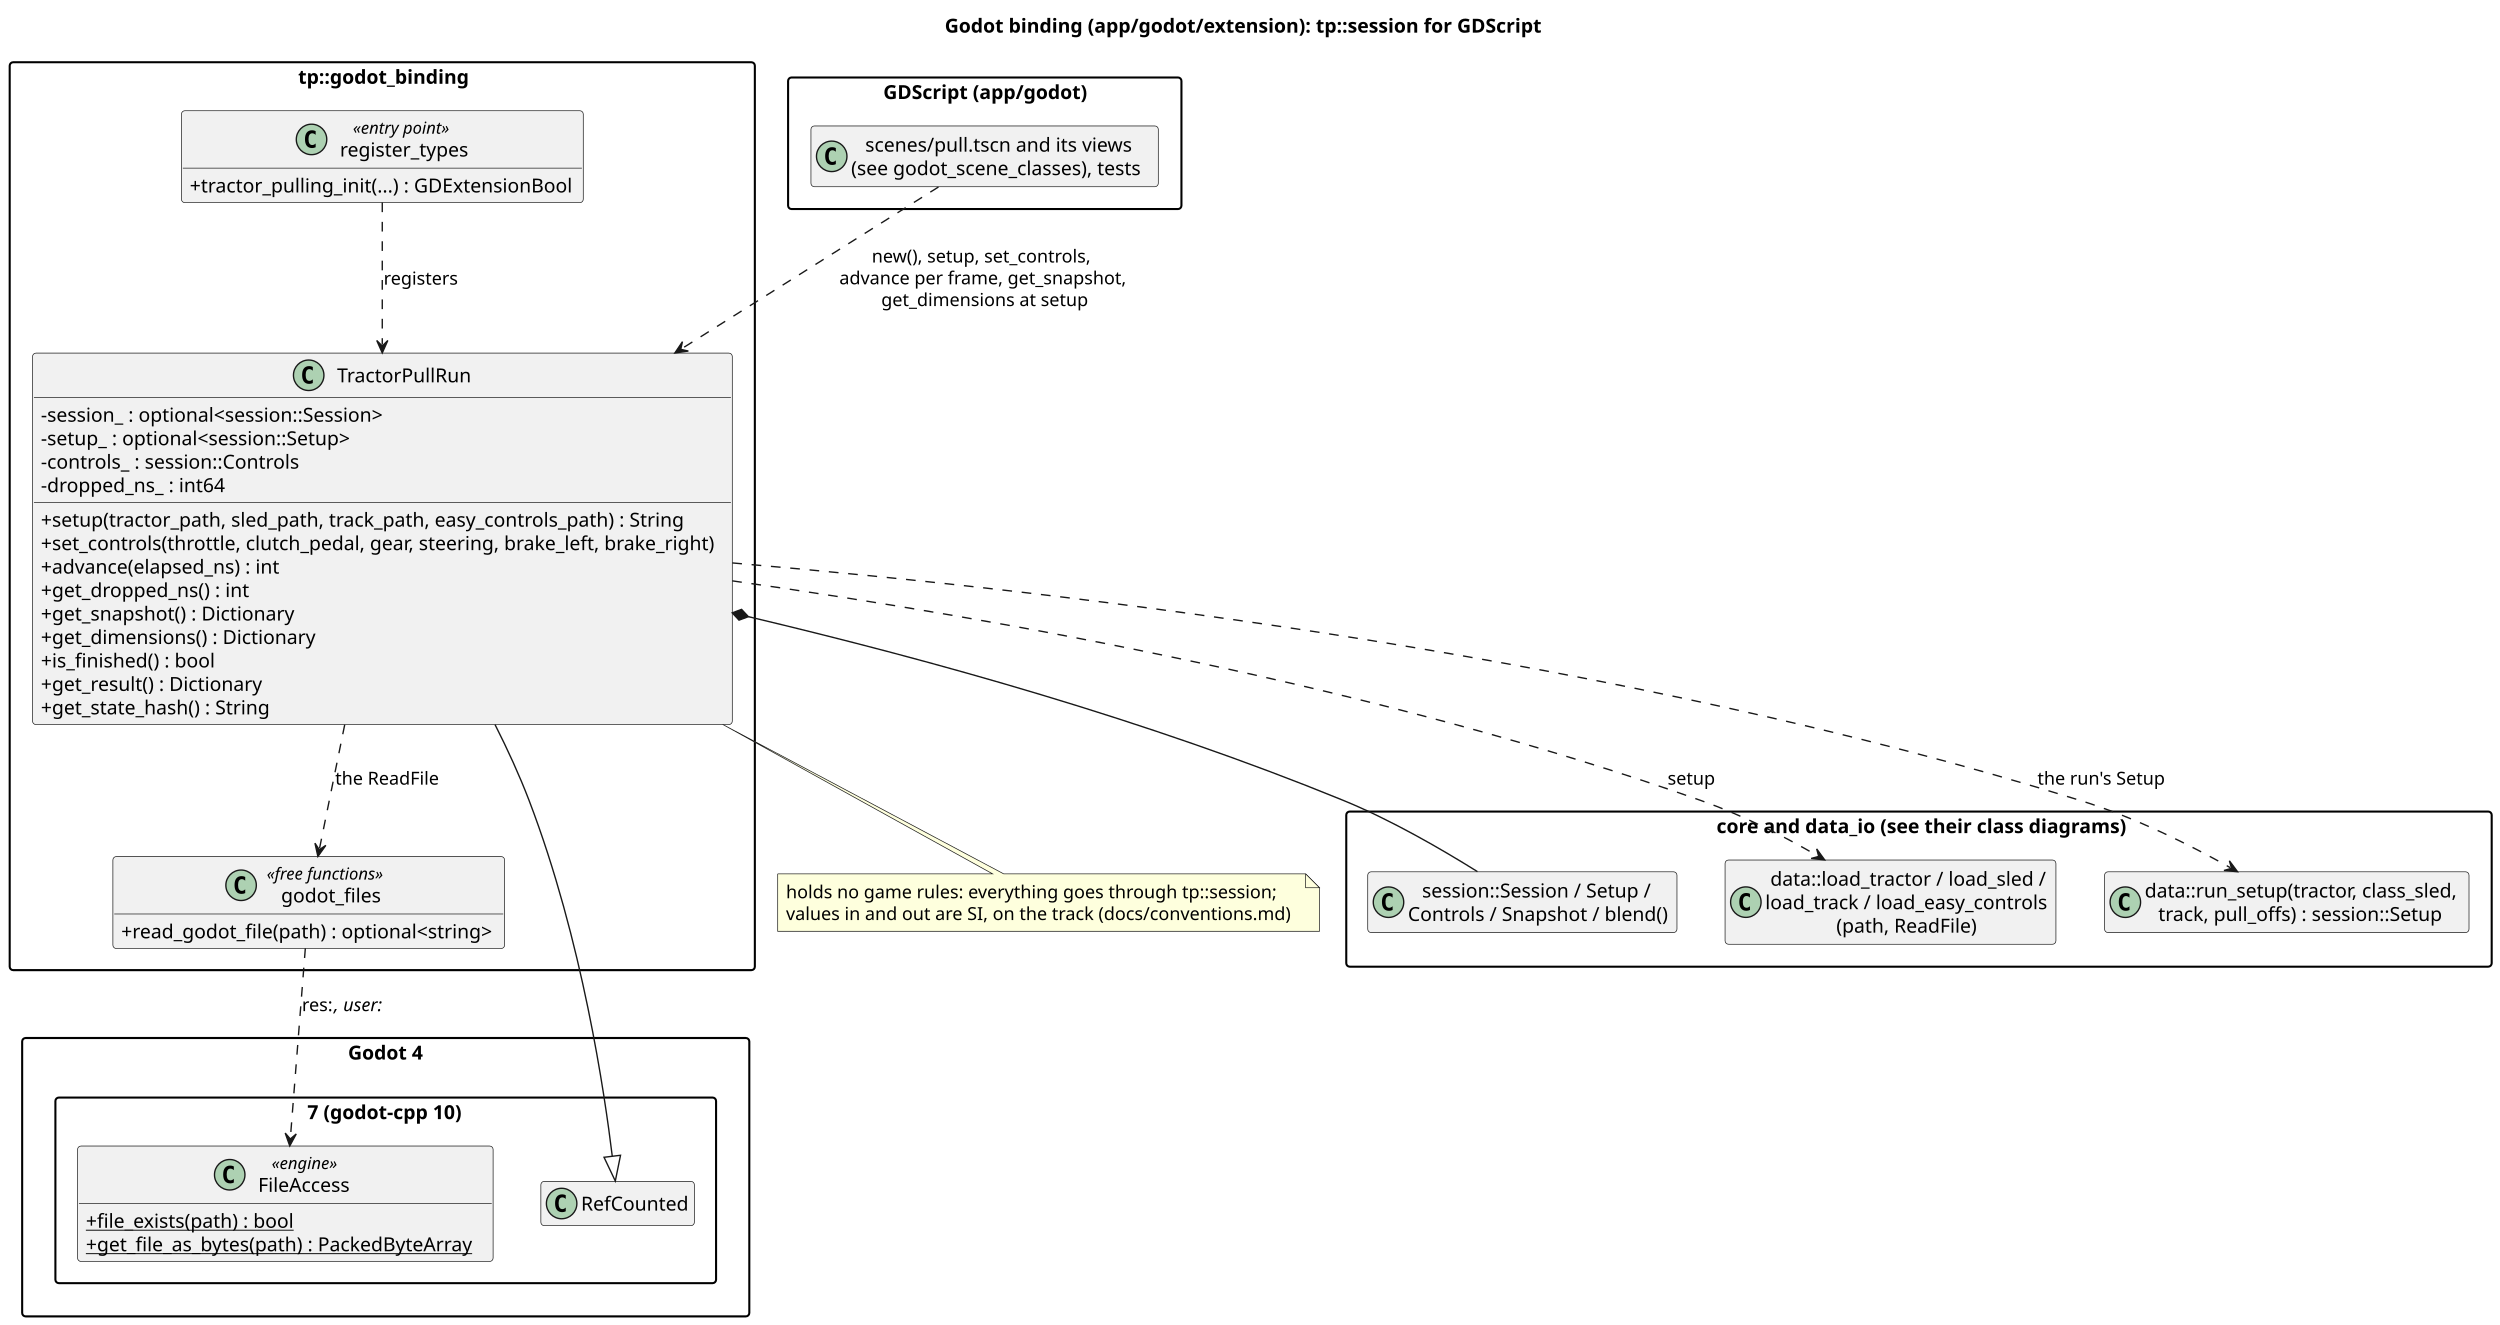
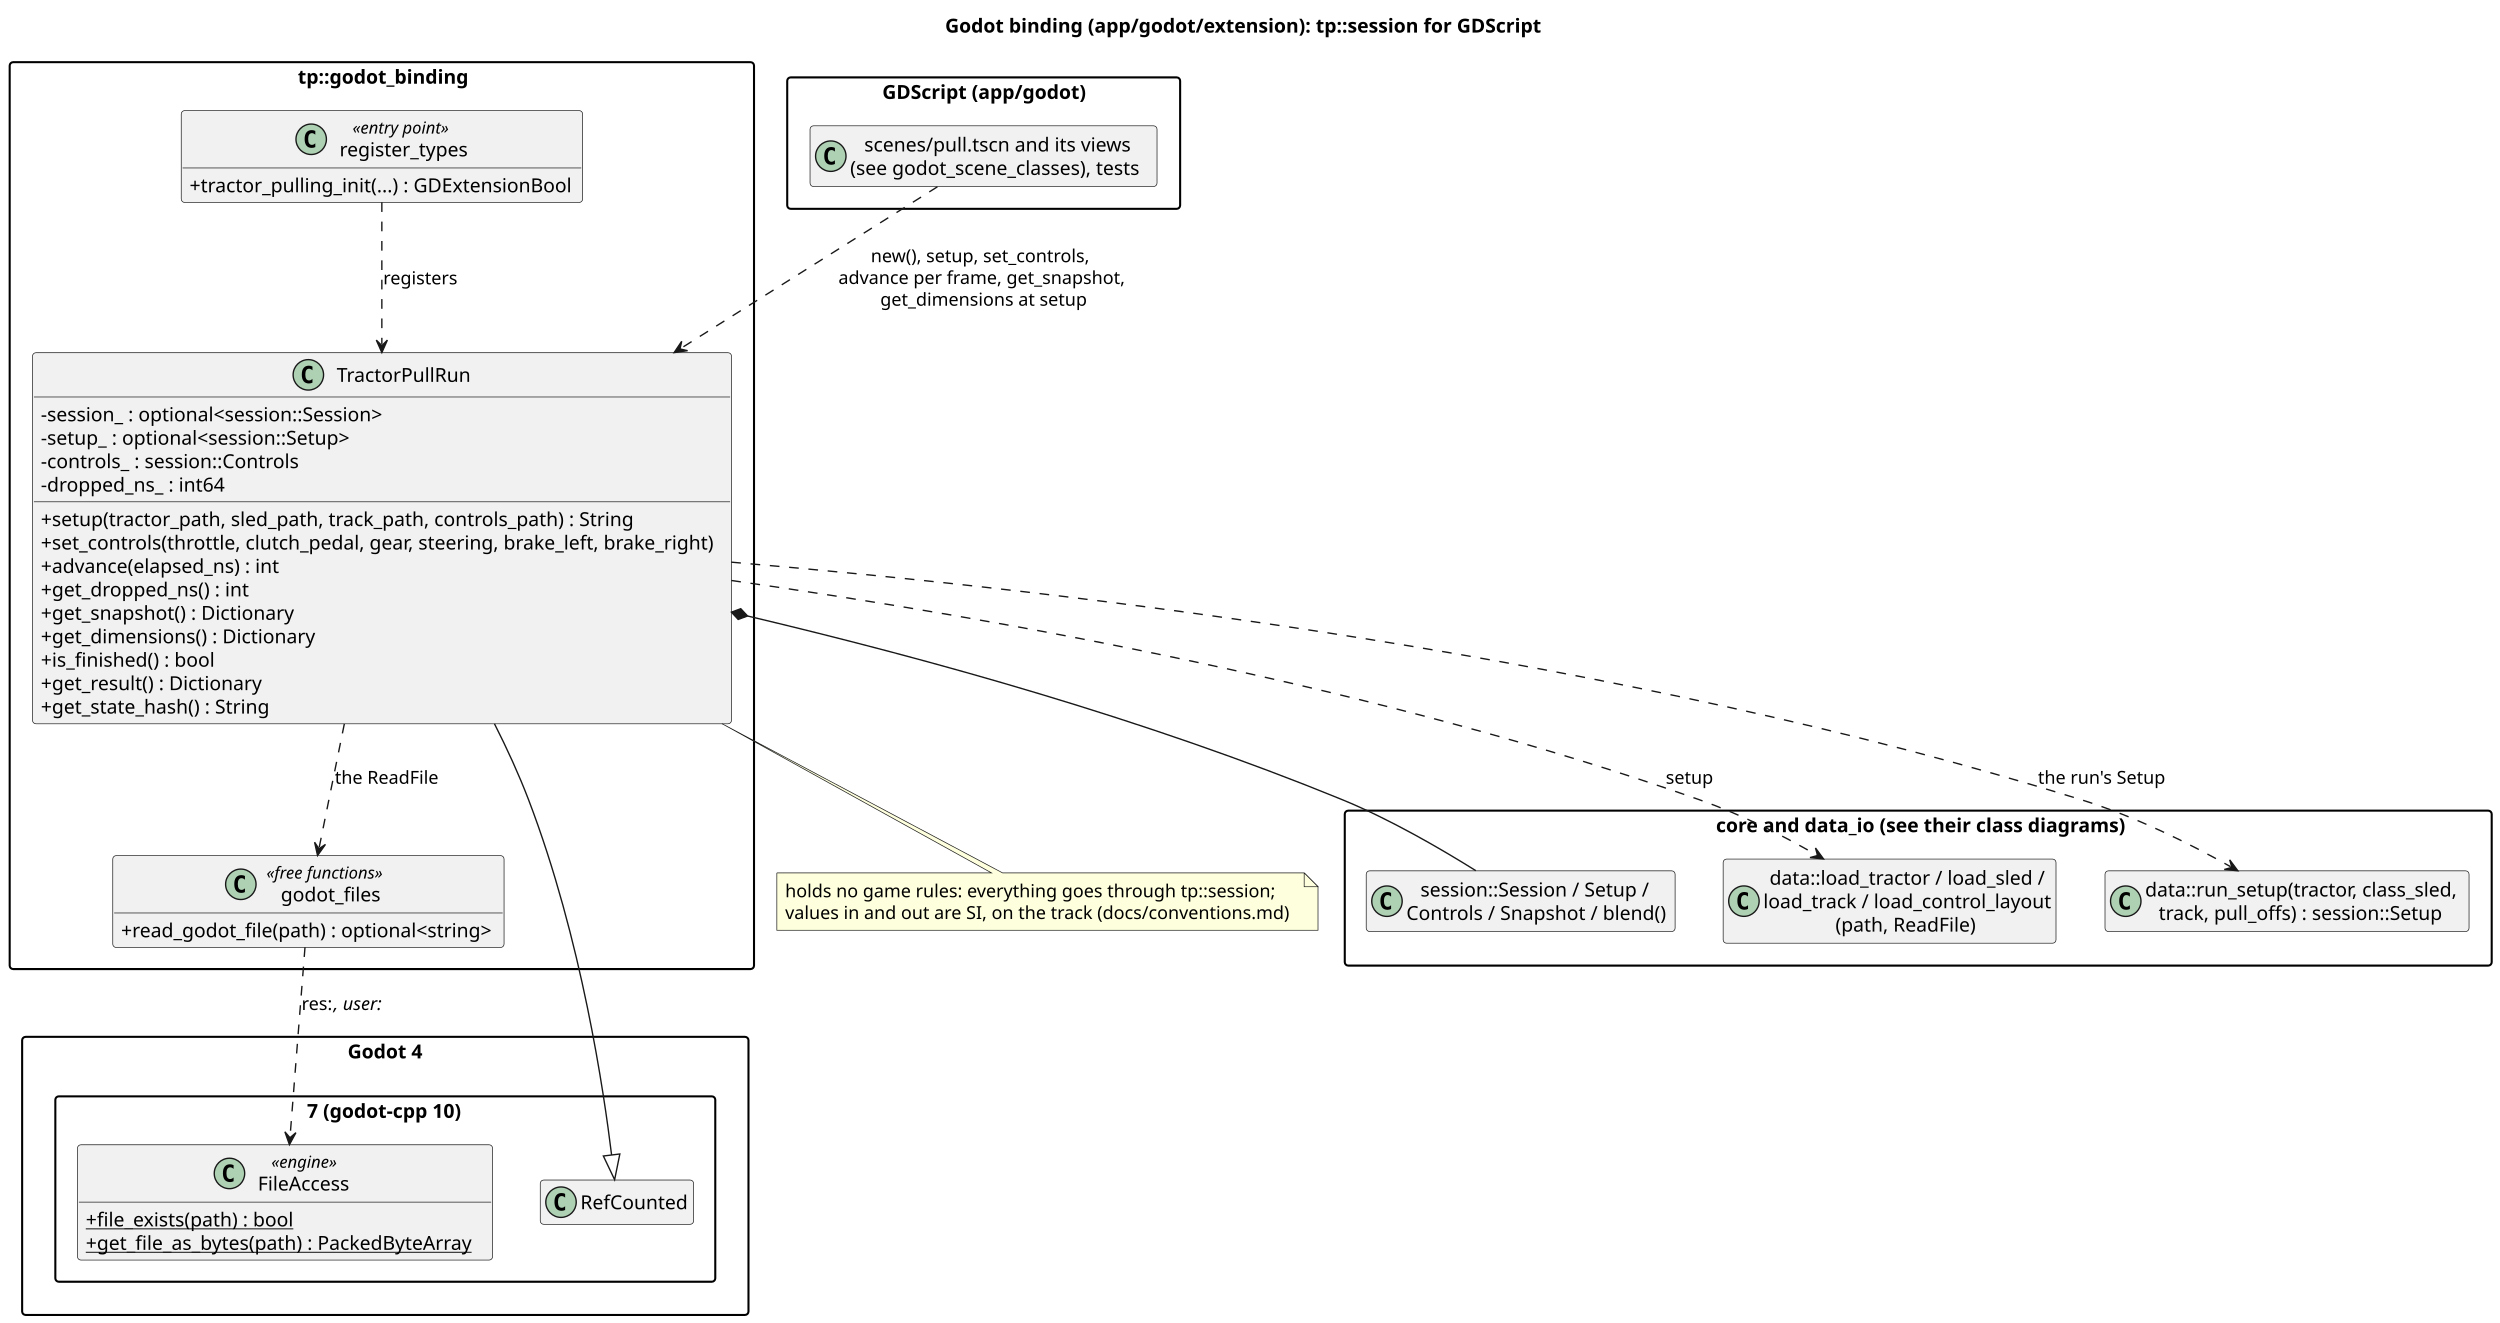
- <svg xmlns="http://www.w3.org/2000/svg" contentStyleType="text/css" height="956px" preserveAspectRatio="none" style="width:1805px;height:956px;background:#FFFFFF;" version="1.1" viewBox="0 0 1805 956" width="1805px" zoomAndPan="magnify">
+ <svg xmlns="http://www.w3.org/2000/svg" contentStyleType="text/css" height="956px" preserveAspectRatio="none" style="width:1807px;height:956px;background:#FFFFFF;" version="1.1" viewBox="0 0 1807 956" width="1807px" zoomAndPan="magnify">
  <defs />
  <g>
-     <text fill="#000000" font-family="sans-serif" font-size="14" font-weight="bold" lengthAdjust="spacing" textLength="426.74" x="682.13" y="23.562">Godot binding (app/godot/extension): tp::session for GDScript</text>
+     <text fill="#000000" font-family="sans-serif" font-size="14" font-weight="bold" lengthAdjust="spacing" textLength="426.74" x="683.13" y="23.562">Godot binding (app/godot/extension): tp::session for GDScript</text>
    <g id="cluster_Godot 4">
      <rect fill="none" height="201" rx="2.5" ry="2.5" style="stroke:#000000;stroke-width:1.5;" width="525" x="16" y="749.439" />
      <text fill="#000000" font-family="sans-serif" font-size="14" font-weight="bold" lengthAdjust="spacing" textLength="54.414" x="251.293" y="765.002">Godot 4</text>
    </g>
    <g id="cluster_7 (godot-cpp 10)">
      <rect fill="none" height="134" rx="2.5" ry="2.5" style="stroke:#000000;stroke-width:1.5;" width="477" x="40" y="792.439" />
      <text fill="#000000" font-family="sans-serif" font-size="14" font-weight="bold" lengthAdjust="spacing" textLength="113.21" x="221.895" y="808.002">7 (godot-cpp 10)</text>
    </g>
    <g id="cluster_tp::godot_binding">
      <rect fill="none" height="655.5" rx="2.5" ry="2.5" style="stroke:#000000;stroke-width:1.5;" width="538" x="7" y="44.94" />
      <text fill="#000000" font-family="sans-serif" font-size="14" font-weight="bold" lengthAdjust="spacing" textLength="121.454" x="215.273" y="60.502">tp::godot_binding</text>
    </g>
    <g id="cluster_core and data_io (see their class diagrams)">
-       <rect fill="none" height="112" rx="2.5" ry="2.5" style="stroke:#000000;stroke-width:1.5;" width="827" x="972" y="585.939" />
-       <text fill="#000000" font-family="sans-serif" font-size="14" font-weight="bold" lengthAdjust="spacing" textLength="292.312" x="1239.344" y="601.502">core and data_io (see their class diagrams)</text>
+       <rect fill="none" height="112" rx="2.5" ry="2.5" style="stroke:#000000;stroke-width:1.5;" width="829" x="972" y="585.939" />
+       <text fill="#000000" font-family="sans-serif" font-size="14" font-weight="bold" lengthAdjust="spacing" textLength="292.312" x="1240.344" y="601.502">core and data_io (see their class diagrams)</text>
    </g>
    <g id="cluster_GDScript (app/godot)">
      <rect fill="none" height="95" rx="2.5" ry="2.5" style="stroke:#000000;stroke-width:1.5;" width="284" x="569" y="55.94" />
      <text fill="#000000" font-family="sans-serif" font-size="14" font-weight="bold" lengthAdjust="spacing" textLength="146.522" x="637.739" y="71.502">GDScript (app/godot)</text>
    </g>
    <g id="elem_RefCounted">
      <rect codeLine="7" fill="#F1F1F1" height="32" id="RefCounted" rx="2.5" ry="2.5" style="stroke:#181818;stroke-width:0.5;" width="110.839" x="390.5" y="852.939" />
      <ellipse cx="405.5" cy="868.939" fill="#ADD1B2" rx="11" ry="11" style="stroke:#181818;stroke-width:1.0;" />
      <path d="M408.469,874.58 Q407.891,874.877 407.25,875.018 Q406.609,875.174 405.906,875.174 Q403.406,875.174 402.078,873.533 Q400.766,871.877 400.766,868.752 Q400.766,865.627 402.078,863.971 Q403.406,862.314 405.906,862.314 Q406.609,862.314 407.25,862.471 Q407.906,862.627 408.469,862.924 L408.469,865.643 Q407.844,865.064 407.25,864.799 Q406.656,864.518 406.031,864.518 Q404.688,864.518 404,865.596 Q403.312,866.658 403.312,868.752 Q403.312,870.846 404,871.924 Q404.688,872.986 406.031,872.986 Q406.656,872.986 407.25,872.721 Q407.844,872.439 408.469,871.861 L408.469,874.58 Z " fill="#000000" />
      <text fill="#000000" font-family="sans-serif" font-size="14" lengthAdjust="spacing" textLength="78.839" x="419.5" y="874.032">RefCounted</text>
    </g>
    <g id="elem_FileAccess">
      <rect codeLine="8" fill="#F1F1F1" height="83.338" id="FileAccess" rx="2.5" ry="2.5" style="stroke:#181818;stroke-width:0.5;" width="300.025" x="56" y="827.439" />
      <ellipse cx="165.86" cy="848.169" fill="#ADD1B2" rx="11" ry="11" style="stroke:#181818;stroke-width:1.0;" />
      <path d="M168.829,853.81 Q168.251,854.106 167.61,854.247 Q166.97,854.403 166.267,854.403 Q163.767,854.403 162.439,852.763 Q161.126,851.106 161.126,847.981 Q161.126,844.856 162.439,843.2 Q163.767,841.544 166.267,841.544 Q166.97,841.544 167.61,841.7 Q168.267,841.856 168.829,842.153 L168.829,844.872 Q168.204,844.294 167.61,844.028 Q167.017,843.747 166.392,843.747 Q165.048,843.747 164.36,844.825 Q163.673,845.888 163.673,847.981 Q163.673,850.075 164.36,851.153 Q165.048,852.216 166.392,852.216 Q167.017,852.216 167.61,851.95 Q168.204,851.669 168.829,851.091 L168.829,853.81 Z " fill="#000000" />
      <text fill="#000000" font-family="sans-serif" font-size="12" font-style="italic" lengthAdjust="spacing" textLength="52.266" x="196.13" y="844.064">«engine»</text>
      <text fill="#000000" font-family="sans-serif" font-size="14" lengthAdjust="spacing" textLength="71.805" x="186.36" y="860.521">FileAccess</text>
      <line style="stroke:#181818;stroke-width:0.5;" x1="57" x2="355.025" y1="868.898" y2="868.898" />
      <text fill="#000000" font-family="sans-serif" font-size="14" lengthAdjust="spacing" text-decoration="underline" textLength="154.492" x="62" y="886.461">+file_exists(path) : bool</text>
      <text fill="#000000" font-family="sans-serif" font-size="14" lengthAdjust="spacing" text-decoration="underline" textLength="288.025" x="62" y="903.4">+get_file_as_bytes(path) : PackedByteArray</text>
    </g>
    <g id="elem_TractorPullRun">
      <rect codeLine="15" fill="#F1F1F1" height="268.213" id="TractorPullRun" rx="2.5" ry="2.5" style="stroke:#181818;stroke-width:0.5;" width="505.22" x="23.5" y="254.94" />
      <ellipse cx="222.874" cy="270.94" fill="#ADD1B2" rx="11" ry="11" style="stroke:#181818;stroke-width:1.0;" />
      <path d="M225.842,276.58 Q225.264,276.877 224.624,277.018 Q223.983,277.174 223.28,277.174 Q220.78,277.174 219.452,275.533 Q218.139,273.877 218.139,270.752 Q218.139,267.627 219.452,265.971 Q220.78,264.315 223.28,264.315 Q223.983,264.315 224.624,264.471 Q225.28,264.627 225.842,264.924 L225.842,267.643 Q225.217,267.065 224.624,266.799 Q224.03,266.518 223.405,266.518 Q222.061,266.518 221.374,267.596 Q220.686,268.658 220.686,270.752 Q220.686,272.846 221.374,273.924 Q222.061,274.986 223.405,274.986 Q224.03,274.986 224.624,274.721 Q225.217,274.44 225.842,273.861 L225.842,276.58 Z " fill="#000000" />
      <text fill="#000000" font-family="sans-serif" font-size="14" lengthAdjust="spacing" textLength="97.973" x="243.374" y="276.032">TractorPullRun</text>
      <line style="stroke:#181818;stroke-width:0.5;" x1="24.5" x2="527.72" y1="286.94" y2="286.94" />
      <text fill="#000000" font-family="sans-serif" font-size="14" lengthAdjust="spacing" textLength="256.935" x="29.5" y="304.502">-session_ : optional&lt;session::Session&gt;</text>
      <text fill="#000000" font-family="sans-serif" font-size="14" lengthAdjust="spacing" textLength="230.125" x="29.5" y="321.441">-setup_ : optional&lt;session::Setup&gt;</text>
      <text fill="#000000" font-family="sans-serif" font-size="14" lengthAdjust="spacing" textLength="192.794" x="29.5" y="338.381">-controls_ : session::Controls</text>
      <text fill="#000000" font-family="sans-serif" font-size="14" lengthAdjust="spacing" textLength="136.862" x="29.5" y="355.32">-dropped_ns_ : int64</text>
      <line style="stroke:#181818;stroke-width:0.5;" x1="24.5" x2="527.72" y1="362.697" y2="362.697" />
-       <text fill="#000000" font-family="sans-serif" font-size="14" lengthAdjust="spacing" textLength="470.285" x="29.5" y="380.26">+setup(tractor_path, sled_path, track_path, easy_controls_path) : String</text>
+       <text fill="#000000" font-family="sans-serif" font-size="14" lengthAdjust="spacing" textLength="432.619" x="29.5" y="380.26">+setup(tractor_path, sled_path, track_path, controls_path) : String</text>
      <text fill="#000000" font-family="sans-serif" font-size="14" lengthAdjust="spacing" textLength="493.22" x="29.5" y="397.199">+set_controls(throttle, clutch_pedal, gear, steering, brake_left, brake_right)</text>
      <text fill="#000000" font-family="sans-serif" font-size="14" lengthAdjust="spacing" textLength="178.377" x="29.5" y="414.139">+advance(elapsed_ns) : int</text>
      <text fill="#000000" font-family="sans-serif" font-size="14" lengthAdjust="spacing" textLength="153.501" x="29.5" y="431.078">+get_dropped_ns() : int</text>
      <text fill="#000000" font-family="sans-serif" font-size="14" lengthAdjust="spacing" textLength="186.963" x="29.5" y="448.018">+get_snapshot() : Dictionary</text>
      <text fill="#000000" font-family="sans-serif" font-size="14" lengthAdjust="spacing" textLength="201.722" x="29.5" y="464.957">+get_dimensions() : Dictionary</text>
      <text fill="#000000" font-family="sans-serif" font-size="14" lengthAdjust="spacing" textLength="129.938" x="29.5" y="481.897">+is_finished() : bool</text>
      <text fill="#000000" font-family="sans-serif" font-size="14" lengthAdjust="spacing" textLength="163.297" x="29.5" y="498.836">+get_result() : Dictionary</text>
      <text fill="#000000" font-family="sans-serif" font-size="14" lengthAdjust="spacing" textLength="168.943" x="29.5" y="515.775">+get_state_hash() : String</text>
    </g>
    <g id="elem_Files">
      <rect codeLine="30" fill="#F1F1F1" height="66.398" id="Files" rx="2.5" ry="2.5" style="stroke:#181818;stroke-width:0.5;" width="282.833" x="81.5" y="618.439" />
      <ellipse cx="174.073" cy="639.169" fill="#ADD1B2" rx="11" ry="11" style="stroke:#181818;stroke-width:1.0;" />
      <path d="M177.042,644.81 Q176.463,645.106 175.823,645.247 Q175.182,645.403 174.479,645.403 Q171.979,645.403 170.651,643.763 Q169.338,642.106 169.338,638.981 Q169.338,635.856 170.651,634.2 Q171.979,632.544 174.479,632.544 Q175.182,632.544 175.823,632.7 Q176.479,632.856 177.042,633.153 L177.042,635.872 Q176.417,635.294 175.823,635.028 Q175.229,634.747 174.604,634.747 Q173.26,634.747 172.573,635.825 Q171.885,636.888 171.885,638.981 Q171.885,641.075 172.573,642.153 Q173.26,643.216 174.604,643.216 Q175.229,643.216 175.823,642.95 Q176.417,642.669 177.042,642.091 L177.042,644.81 Z " fill="#000000" />
      <text fill="#000000" font-family="sans-serif" font-size="12" font-style="italic" lengthAdjust="spacing" textLength="93.188" x="192.573" y="635.064">«free functions»</text>
      <text fill="#000000" font-family="sans-serif" font-size="14" lengthAdjust="spacing" textLength="72.427" x="202.953" y="651.521">godot_files</text>
      <line style="stroke:#181818;stroke-width:0.5;" x1="82.5" x2="363.333" y1="659.898" y2="659.898" />
      <text fill="#000000" font-family="sans-serif" font-size="14" lengthAdjust="spacing" textLength="270.833" x="87.5" y="677.461">+read_godot_file(path) : optional&lt;string&gt;</text>
    </g>
    <g id="elem_Register">
      <rect codeLine="33" fill="#F1F1F1" height="66.398" id="Register" rx="2.5" ry="2.5" style="stroke:#181818;stroke-width:0.5;" width="290.127" x="131" y="79.939" />
      <ellipse cx="224.929" cy="100.669" fill="#ADD1B2" rx="11" ry="11" style="stroke:#181818;stroke-width:1.0;" />
      <path d="M227.898,106.31 Q227.32,106.606 226.679,106.747 Q226.039,106.903 225.335,106.903 Q222.835,106.903 221.507,105.263 Q220.195,103.606 220.195,100.481 Q220.195,97.356 221.507,95.7 Q222.835,94.044 225.335,94.044 Q226.039,94.044 226.679,94.2 Q227.335,94.356 227.898,94.653 L227.898,97.372 Q227.273,96.794 226.679,96.528 Q226.085,96.247 225.46,96.247 Q224.117,96.247 223.429,97.325 Q222.742,98.388 222.742,100.481 Q222.742,102.575 223.429,103.653 Q224.117,104.716 225.46,104.716 Q226.085,104.716 226.679,104.45 Q227.273,104.169 227.898,103.591 L227.898,106.31 Z " fill="#000000" />
      <text fill="#000000" font-family="sans-serif" font-size="12" font-style="italic" lengthAdjust="spacing" textLength="75.07" x="254.778" y="96.564">«entry point»</text>
      <text fill="#000000" font-family="sans-serif" font-size="14" lengthAdjust="spacing" textLength="93.769" x="245.429" y="113.022">register_types</text>
      <line style="stroke:#181818;stroke-width:0.5;" x1="132" x2="420.127" y1="121.398" y2="121.398" />
      <text fill="#000000" font-family="sans-serif" font-size="14" lengthAdjust="spacing" textLength="278.127" x="137" y="138.961">+tractor_pulling_init(...) : GDExtensionBool</text>
    </g>
    <g id="elem_Session">
      <rect codeLine="39" fill="#F1F1F1" height="43.879" id="Session" rx="2.5" ry="2.5" style="stroke:#181818;stroke-width:0.5;" width="223.269" x="987.5" y="629.439" />
      <ellipse cx="1002.5" cy="651.379" fill="#ADD1B2" rx="11" ry="11" style="stroke:#181818;stroke-width:1.0;" />
      <path d="M1005.469,657.019 Q1004.891,657.316 1004.25,657.457 Q1003.609,657.613 1002.906,657.613 Q1000.406,657.613 999.078,655.973 Q997.766,654.316 997.766,651.191 Q997.766,648.066 999.078,646.41 Q1000.406,644.754 1002.906,644.754 Q1003.609,644.754 1004.25,644.91 Q1004.906,645.066 1005.469,645.363 L1005.469,648.082 Q1004.844,647.504 1004.25,647.238 Q1003.656,646.957 1003.031,646.957 Q1001.688,646.957 1001,648.035 Q1000.312,649.098 1000.312,651.191 Q1000.312,653.285 1001,654.363 Q1001.688,655.426 1003.031,655.426 Q1003.656,655.426 1004.25,655.16 Q1004.844,654.879 1005.469,654.301 L1005.469,657.019 Z " fill="#000000" />
      <text fill="#000000" font-family="sans-serif" font-size="14" lengthAdjust="spacing" textLength="170.912" x="1026.679" y="648.002">session::Session / Setup /</text>
      <text fill="#000000" font-family="sans-serif" font-size="14" lengthAdjust="spacing" textLength="191.269" x="1016.5" y="664.941">Controls / Snapshot / blend()</text>
    </g>
    <g id="elem_Loaders">
-       <rect codeLine="40" fill="#F1F1F1" height="60.818" id="Loaders" rx="2.5" ry="2.5" style="stroke:#181818;stroke-width:0.5;" width="238.876" x="1245.5" y="620.939" />
+       <rect codeLine="40" fill="#F1F1F1" height="60.818" id="Loaders" rx="2.5" ry="2.5" style="stroke:#181818;stroke-width:0.5;" width="240.578" x="1245.5" y="620.939" />
      <ellipse cx="1260.5" cy="651.349" fill="#ADD1B2" rx="11" ry="11" style="stroke:#181818;stroke-width:1.0;" />
      <path d="M1263.469,656.989 Q1262.891,657.286 1262.25,657.427 Q1261.609,657.583 1260.906,657.583 Q1258.406,657.583 1257.078,655.942 Q1255.766,654.286 1255.766,651.161 Q1255.766,648.036 1257.078,646.38 Q1258.406,644.724 1260.906,644.724 Q1261.609,644.724 1262.25,644.88 Q1262.906,645.036 1263.469,645.333 L1263.469,648.052 Q1262.844,647.474 1262.25,647.208 Q1261.656,646.927 1261.031,646.927 Q1259.688,646.927 1259,648.005 Q1258.312,649.067 1258.312,651.161 Q1258.312,653.255 1259,654.333 Q1259.688,655.395 1261.031,655.395 Q1261.656,655.395 1262.25,655.13 Q1262.844,654.849 1263.469,654.27 L1263.469,656.989 Z " fill="#000000" />
-       <text fill="#000000" font-family="sans-serif" font-size="14" lengthAdjust="spacing" textLength="199.52" x="1278.178" y="639.502">data::load_tractor / load_sled /</text>
-       <text fill="#000000" font-family="sans-serif" font-size="14" lengthAdjust="spacing" textLength="206.876" x="1274.5" y="656.441">load_track / load_easy_controls</text>
-       <text fill="#000000" font-family="sans-serif" font-size="14" lengthAdjust="spacing" textLength="104.289" x="1325.793" y="673.381">(path, ReadFile)</text>
+       <text fill="#000000" font-family="sans-serif" font-size="14" lengthAdjust="spacing" textLength="199.52" x="1279.029" y="639.502">data::load_tractor / load_sled /</text>
+       <text fill="#000000" font-family="sans-serif" font-size="14" lengthAdjust="spacing" textLength="208.578" x="1274.5" y="656.441">load_track / load_control_layout</text>
+       <text fill="#000000" font-family="sans-serif" font-size="14" lengthAdjust="spacing" textLength="104.289" x="1326.645" y="673.381">(path, ReadFile)</text>
    </g>
    <g id="elem_RunSetup">
-       <rect codeLine="41" fill="#F1F1F1" height="43.879" id="RunSetup" rx="2.5" ry="2.5" style="stroke:#181818;stroke-width:0.5;" width="263.123" x="1519.5" y="629.439" />
-       <ellipse cx="1534.5" cy="651.379" fill="#ADD1B2" rx="11" ry="11" style="stroke:#181818;stroke-width:1.0;" />
-       <path d="M1537.469,657.019 Q1536.891,657.316 1536.25,657.457 Q1535.609,657.613 1534.906,657.613 Q1532.406,657.613 1531.078,655.973 Q1529.766,654.316 1529.766,651.191 Q1529.766,648.066 1531.078,646.41 Q1532.406,644.754 1534.906,644.754 Q1535.609,644.754 1536.25,644.91 Q1536.906,645.066 1537.469,645.363 L1537.469,648.082 Q1536.844,647.504 1536.25,647.238 Q1535.656,646.957 1535.031,646.957 Q1533.688,646.957 1533,648.035 Q1532.312,649.098 1532.312,651.191 Q1532.312,653.285 1533,654.363 Q1533.688,655.426 1535.031,655.426 Q1535.656,655.426 1536.25,655.16 Q1536.844,654.879 1537.469,654.301 L1537.469,657.019 Z " fill="#000000" />
-       <text fill="#000000" font-family="sans-serif" font-size="14" lengthAdjust="spacing" textLength="231.123" x="1548.5" y="648.002">data::run_setup(tractor, class_sled,</text>
-       <text fill="#000000" font-family="sans-serif" font-size="14" lengthAdjust="spacing" textLength="211.572" x="1558.275" y="664.941">track, pull_offs) : session::Setup</text>
+       <rect codeLine="41" fill="#F1F1F1" height="43.879" id="RunSetup" rx="2.5" ry="2.5" style="stroke:#181818;stroke-width:0.5;" width="263.123" x="1521.5" y="629.439" />
+       <ellipse cx="1536.5" cy="651.379" fill="#ADD1B2" rx="11" ry="11" style="stroke:#181818;stroke-width:1.0;" />
+       <path d="M1539.469,657.019 Q1538.891,657.316 1538.25,657.457 Q1537.609,657.613 1536.906,657.613 Q1534.406,657.613 1533.078,655.973 Q1531.766,654.316 1531.766,651.191 Q1531.766,648.066 1533.078,646.41 Q1534.406,644.754 1536.906,644.754 Q1537.609,644.754 1538.25,644.91 Q1538.906,645.066 1539.469,645.363 L1539.469,648.082 Q1538.844,647.504 1538.25,647.238 Q1537.656,646.957 1537.031,646.957 Q1535.688,646.957 1535,648.035 Q1534.312,649.098 1534.312,651.191 Q1534.312,653.285 1535,654.363 Q1535.688,655.426 1537.031,655.426 Q1537.656,655.426 1538.25,655.16 Q1538.844,654.879 1539.469,654.301 L1539.469,657.019 Z " fill="#000000" />
+       <text fill="#000000" font-family="sans-serif" font-size="14" lengthAdjust="spacing" textLength="231.123" x="1550.5" y="648.002">data::run_setup(tractor, class_sled,</text>
+       <text fill="#000000" font-family="sans-serif" font-size="14" lengthAdjust="spacing" textLength="211.572" x="1560.275" y="664.941">track, pull_offs) : session::Setup</text>
    </g>
    <g id="elem_Scripts">
      <rect codeLine="45" fill="#F1F1F1" height="43.879" id="Scripts" rx="2.5" ry="2.5" style="stroke:#181818;stroke-width:0.5;" width="250.798" x="585.5" y="90.939" />
      <ellipse cx="600.5" cy="112.879" fill="#ADD1B2" rx="11" ry="11" style="stroke:#181818;stroke-width:1.0;" />
      <path d="M603.469,118.519 Q602.891,118.816 602.25,118.957 Q601.609,119.113 600.906,119.113 Q598.406,119.113 597.078,117.473 Q595.766,115.816 595.766,112.691 Q595.766,109.566 597.078,107.91 Q598.406,106.254 600.906,106.254 Q601.609,106.254 602.25,106.41 Q602.906,106.566 603.469,106.863 L603.469,109.582 Q602.844,109.004 602.25,108.738 Q601.656,108.457 601.031,108.457 Q599.688,108.457 599,109.535 Q598.312,110.598 598.312,112.691 Q598.312,114.785 599,115.863 Q599.688,116.926 601.031,116.926 Q601.656,116.926 602.25,116.66 Q602.844,116.379 603.469,115.801 L603.469,118.519 Z " fill="#000000" />
      <text fill="#000000" font-family="sans-serif" font-size="14" lengthAdjust="spacing" textLength="198.468" x="624.665" y="109.502">scenes/pull.tscn and its views</text>
      <text fill="#000000" font-family="sans-serif" font-size="14" lengthAdjust="spacing" textLength="218.798" x="614.5" y="126.441">(see godot_scene_classes), tests</text>
    </g>
    <g id="elem_GMN24">
      <path d="M561.5,630.939 L561.5,672.398 A0,0 0 0 0 561.5,672.398 L952.657,672.398 A0,0 0 0 0 952.657,672.398 L952.657,640.939 L942.657,630.939 L724.67,630.939 L521.78,523.049 L716.67,630.939 L561.5,630.939 A0,0 0 0 0 561.5,630.939 " fill="#FEFFDD" style="stroke:#181818;stroke-width:0.5;" />
      <path d="M942.657,630.939 L942.657,640.939 L952.657,640.939 L942.657,630.939 " fill="#FEFFDD" style="stroke:#181818;stroke-width:0.5;" />
      <text fill="#000000" font-family="sans-serif" font-size="13" lengthAdjust="spacing" textLength="356.681" x="567.5" y="648.533">holds no game rules: everything goes through tp::session;</text>
      <text fill="#000000" font-family="sans-serif" font-size="13" lengthAdjust="spacing" textLength="370.157" x="567.5" y="664.263">values in and out are SI, on the track (docs/conventions.md)</text>
    </g>
    <g id="link_RefCounted_TractorPullRun">
      <path codeLine="48" d="M442.064,834.833 C436.694,790.943 420.59,678.83 382,577.939 C375.04,559.74 366.53,541.179 357.4,523.149 " fill="none" id="RefCounted-backto-TractorPullRun" style="stroke:#181818;stroke-width:1.0;" />
      <polygon fill="none" points="444.25,852.699,448.02,834.104,436.108,835.561,444.25,852.699" style="stroke:#181818;stroke-width:1.0;" />
    </g>
    <g id="link_Register_TractorPullRun">
      <path codeLine="49" d="M276,146.179 C276,173.41 276,208.339 276,248.82 " fill="none" id="Register-to-TractorPullRun" style="stroke:#181818;stroke-width:1.0;stroke-dasharray:7.0,7.0;" />
      <polygon fill="#181818" points="276,254.82,280,245.82,276,249.82,272,245.82,276,254.82" style="stroke:#181818;stroke-width:1.0;" />
      <text fill="#000000" font-family="sans-serif" font-size="13" lengthAdjust="spacing" textLength="54.044" x="277" y="205.533">registers</text>
    </g>
    <g id="link_TractorPullRun_Session">
      <path codeLine="50" d="M540.336,445.241 C674.146,477.001 828.03,519.87 970,577.939 C1004.48,592.039 1041.28,613.429 1066.72,629.319 " fill="none" id="TractorPullRun-backto-Session" style="stroke:#181818;stroke-width:1.0;" />
      <polygon fill="#181818" points="528.66,442.469,533.574,447.747,540.336,445.241,535.422,439.963,528.66,442.469" style="stroke:#181818;stroke-width:1.0;" />
    </g>
    <g id="link_TractorPullRun_Loaders">
-       <path codeLine="51" d="M528.64,419.37 C723.64,446.94 998.07,496.389 1228,577.939 C1259.07,588.96 1286.574,603.029 1312.234,617.849 " fill="none" id="TractorPullRun-to-Loaders" style="stroke:#181818;stroke-width:1.0;stroke-dasharray:7.0,7.0;" />
-       <polygon fill="#181818" points="1317.43,620.85,1311.637,612.885,1313.1,618.349,1307.636,619.812,1317.43,620.85" style="stroke:#181818;stroke-width:1.0;" />
+       <path codeLine="51" d="M528.57,419.57 C723.54,447.24 997.95,496.729 1228,577.939 C1259.26,588.98 1286.993,603.068 1312.853,617.878 " fill="none" id="TractorPullRun-to-Loaders" style="stroke:#181818;stroke-width:1.0;stroke-dasharray:7.0,7.0;" />
+       <polygon fill="#181818" points="1318.06,620.86,1312.238,612.916,1313.721,618.375,1308.262,619.858,1318.06,620.86" style="stroke:#181818;stroke-width:1.0;" />
      <text fill="#000000" font-family="sans-serif" font-size="13" lengthAdjust="spacing" textLength="34.341" x="1204" y="566.533">setup</text>
    </g>
    <g id="link_TractorPullRun_RunSetup">
-       <path codeLine="52" d="M528.71,406.43 C780.14,427.969 1174.65,475.779 1502,577.939 C1542.64,590.62 1580.858,609.933 1610.288,626.452 " fill="none" id="TractorPullRun-to-RunSetup" style="stroke:#181818;stroke-width:1.0;stroke-dasharray:7.0,7.0;" />
-       <polygon fill="#181818" points="1615.52,629.389,1609.63,621.496,1611.16,626.942,1605.714,628.472,1615.52,629.389" style="stroke:#181818;stroke-width:1.0;" />
-       <text fill="#000000" font-family="sans-serif" font-size="13" lengthAdjust="spacing" textLength="93.672" x="1471" y="566.533">the run's Setup</text>
+       <path codeLine="52" d="M528.53,406.32 C780.34,427.8 1175.86,475.579 1504,577.939 C1544.64,590.62 1582.858,609.933 1612.288,626.452 " fill="none" id="TractorPullRun-to-RunSetup" style="stroke:#181818;stroke-width:1.0;stroke-dasharray:7.0,7.0;" />
+       <polygon fill="#181818" points="1617.52,629.389,1611.63,621.496,1613.16,626.942,1607.714,628.472,1617.52,629.389" style="stroke:#181818;stroke-width:1.0;" />
+       <text fill="#000000" font-family="sans-serif" font-size="13" lengthAdjust="spacing" textLength="93.672" x="1473" y="566.533">the run's Setup</text>
    </g>
    <g id="link_TractorPullRun_Files">
      <path codeLine="53" d="M248.88,523.24 C241.65,558.789 235.666,588.16 230.716,612.5 " fill="none" id="TractorPullRun-to-Files" style="stroke:#181818;stroke-width:1.0;stroke-dasharray:7.0,7.0;" />
      <polygon fill="#181818" points="229.52,618.38,235.233,610.357,230.516,613.48,227.394,608.763,229.52,618.38" style="stroke:#181818;stroke-width:1.0;" />
      <text fill="#000000" font-family="sans-serif" font-size="13" lengthAdjust="spacing" textLength="75.931" x="242" y="566.533">the ReadFile</text>
    </g>
    <g id="link_Files_FileAccess">
      <path codeLine="54" d="M220.45,684.699 C217.45,722.75 212.932,780.038 209.672,821.368 " fill="none" id="Files-to-FileAccess" style="stroke:#181818;stroke-width:1.0;stroke-dasharray:7.0,7.0;" />
      <polygon fill="#181818" points="209.2,827.35,213.895,818.692,209.593,822.365,205.92,818.063,209.2,827.35" style="stroke:#181818;stroke-width:1.0;" />
      <text fill="#000000" font-family="sans-serif" font-size="13" lengthAdjust="spacing" textLength="23.08" x="218" y="730.033">res:</text>
      <text fill="#000000" font-family="sans-serif" font-size="13" font-style="italic" lengthAdjust="spacing" textLength="38.073" x="241.08" y="730.033">, user:</text>
    </g>
    <g id="link_Scripts_TractorPullRun">
      <path codeLine="55" d="M677.59,134.989 C635.91,161.239 566.177,205.162 492.327,251.672 " fill="none" id="Scripts-to-TractorPullRun" style="stroke:#181818;stroke-width:1.0;stroke-dasharray:7.0,7.0;" />
      <polygon fill="#181818" points="487.25,254.869,496.997,253.458,491.481,252.205,492.734,246.689,487.25,254.869" style="stroke:#181818;stroke-width:1.0;" />
      <text fill="#000000" font-family="sans-serif" font-size="13" lengthAdjust="spacing" textLength="162.748" x="629.401" y="189.533">new(), setup, set_controls,</text>
      <text fill="#000000" font-family="sans-serif" font-size="13" lengthAdjust="spacing" textLength="209.549" x="606" y="205.263">advance per frame, get_snapshot,</text>
      <text fill="#000000" font-family="sans-serif" font-size="13" lengthAdjust="spacing" textLength="149.043" x="636.253" y="220.992">get_dimensions at setup</text>
    </g>
  </g>
</svg>
